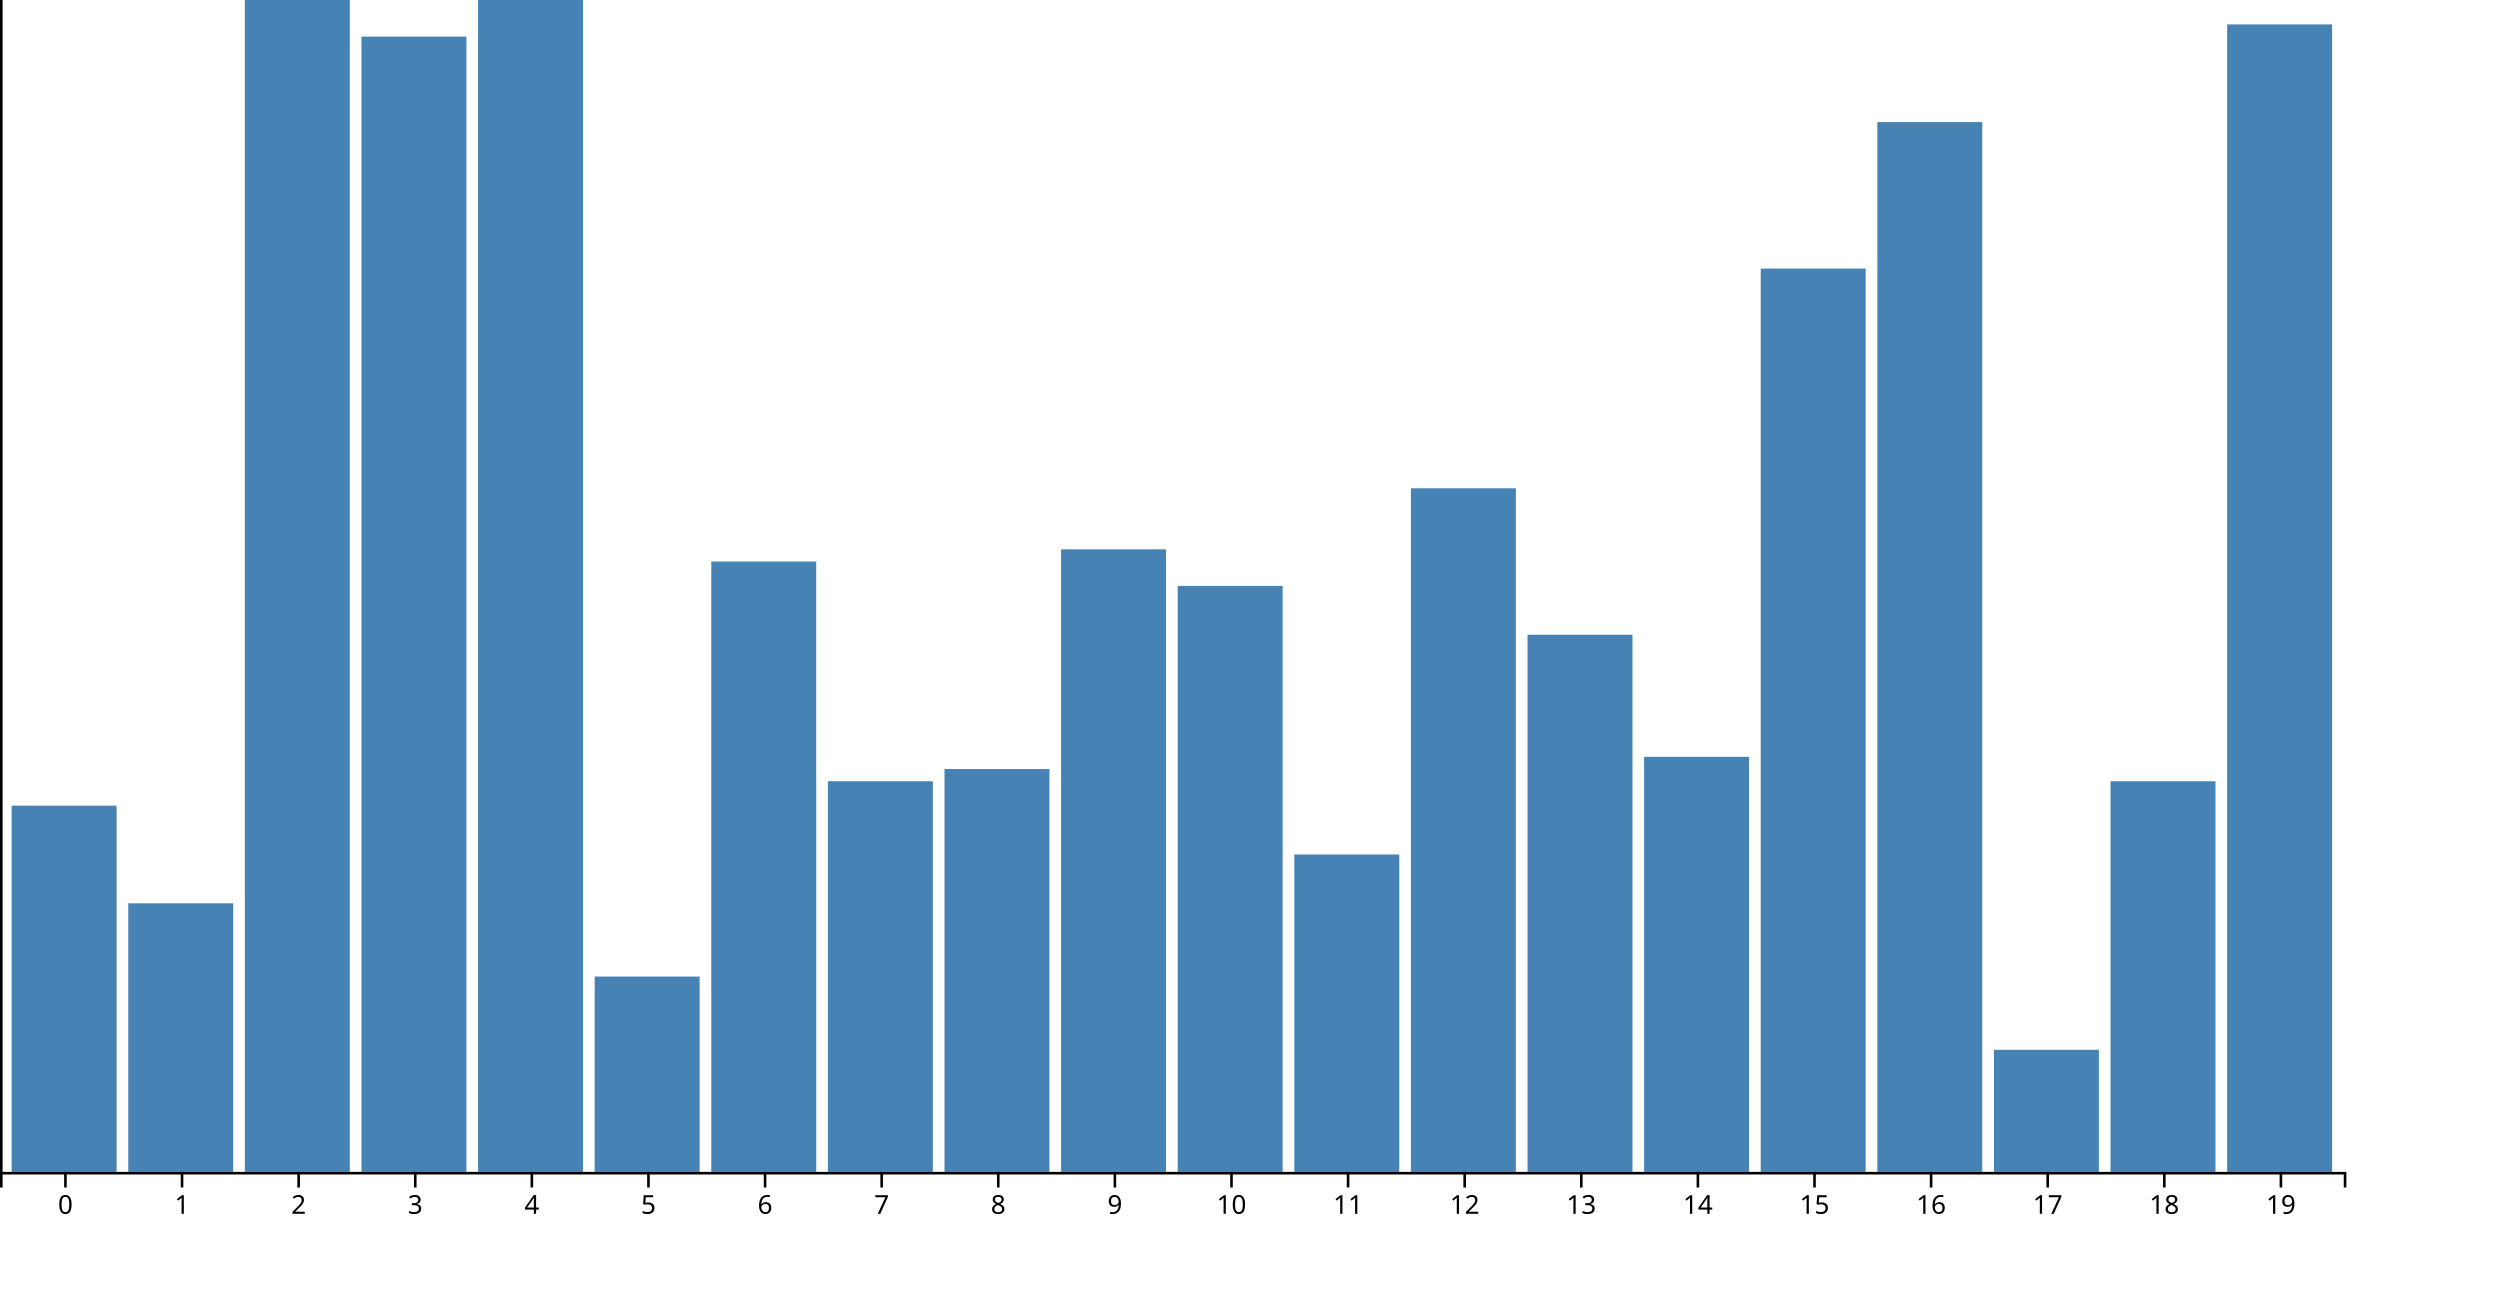
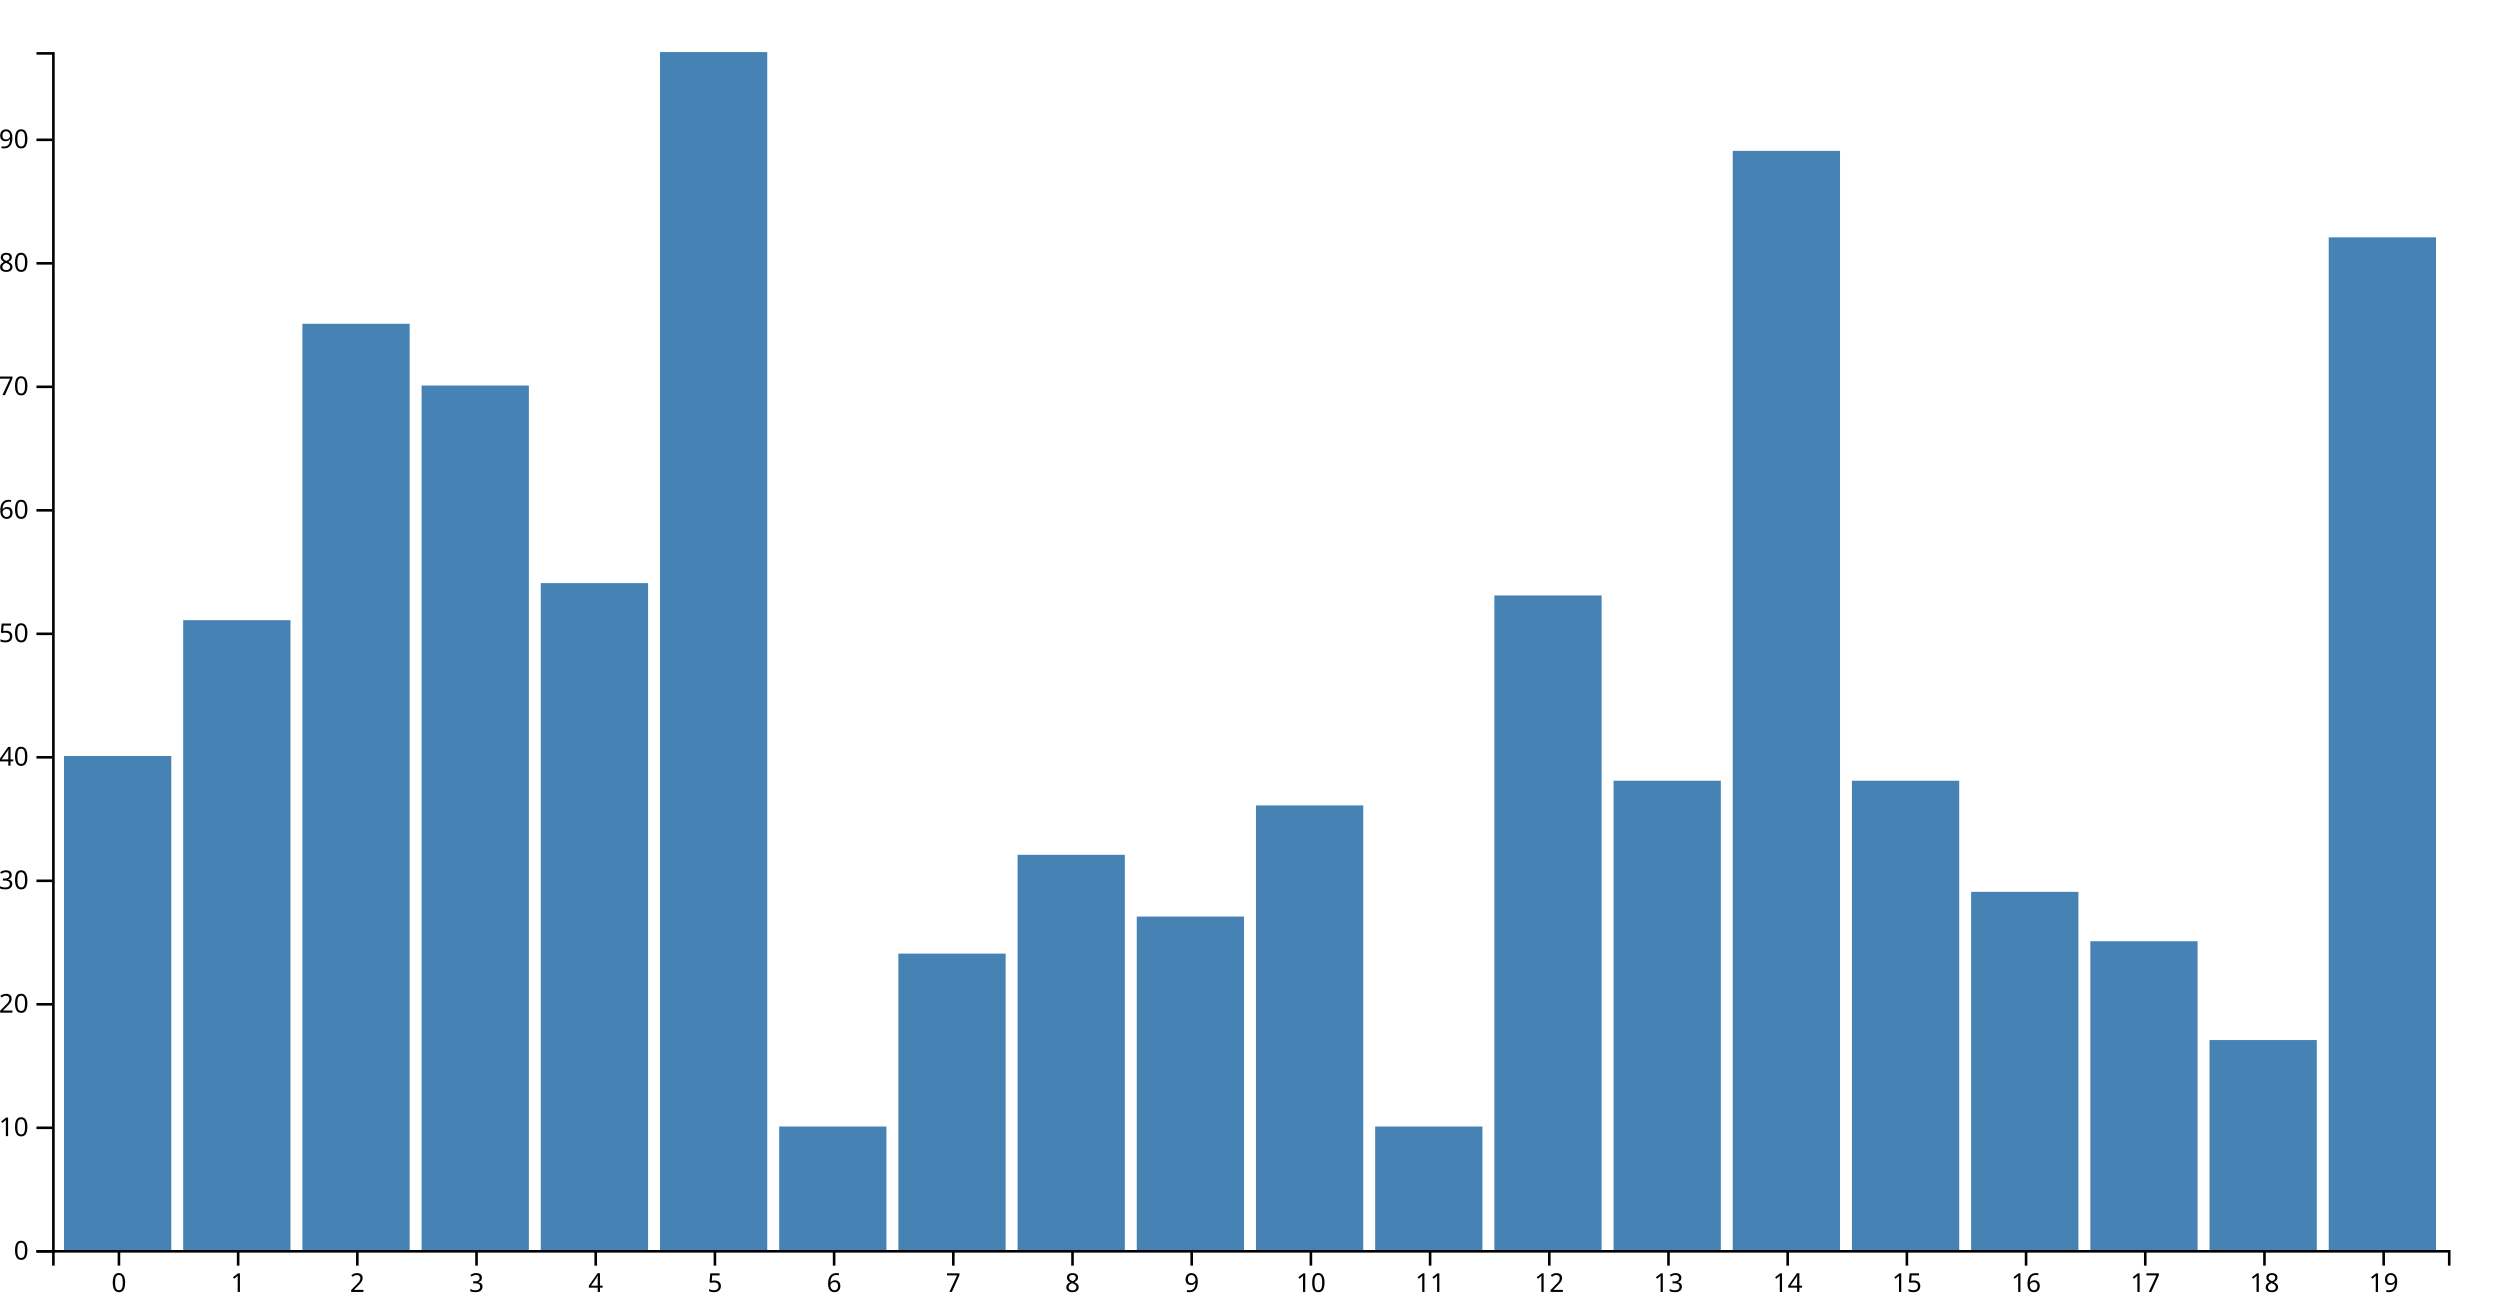
<svg xmlns="http://www.w3.org/2000/svg" width="960" height="500">
  <defs>
    <style type="text/css"> 
    .bar { fill: steelblue; }
    .bar:hover { fill: brown; }
   </style>
  </defs>
-   <g transform="translate(40, 20)" />
-   <rect class="bar" x="4.478" width="40.299" y="309.375" height="140.625" />
-   <rect class="bar" x="49.254" width="40.299" y="346.875" height="103.125" />
-   <rect class="bar" x="94.03" width="40.299" y="0" height="450" />
-   <rect class="bar" x="138.806" width="40.299" y="14.062" height="435.938" />
-   <rect class="bar" x="183.582" width="40.299" y="0" height="450" />
-   <rect class="bar" x="228.358" width="40.299" y="375" height="75" />
-   <rect class="bar" x="273.134" width="40.299" y="215.625" height="234.375" />
-   <rect class="bar" x="317.91" width="40.299" y="300" height="150" />
-   <rect class="bar" x="362.687" width="40.299" y="295.312" height="154.688" />
-   <rect class="bar" x="407.463" width="40.299" y="210.938" height="239.062" />
-   <rect class="bar" x="452.239" width="40.299" y="225" height="225" />
-   <rect class="bar" x="497.015" width="40.299" y="328.125" height="121.875" />
-   <rect class="bar" x="541.791" width="40.299" y="187.5" height="262.5" />
-   <rect class="bar" x="586.567" width="40.299" y="243.75" height="206.25" />
-   <rect class="bar" x="631.343" width="40.299" y="290.625" height="159.375" />
-   <rect class="bar" x="676.119" width="40.299" y="103.125" height="346.875" />
-   <rect class="bar" x="720.896" width="40.299" y="46.875" height="403.125" />
-   <rect class="bar" x="765.672" width="40.299" y="403.125" height="46.875" />
-   <rect class="bar" x="810.448" width="40.299" y="300" height="150" />
-   <rect class="bar" x="855.224" width="40.299" y="9.375" height="440.625" />
-   <g transform="translate(0,450)" fill="none" font-size="10" font-family="sans-serif" text-anchor="middle">
-     <path class="domain" stroke="#000" d="M0.5,6V0.5H900.5V6" />
-     <g class="tick" opacity="1" transform="translate(24.62687,0)">
-       <line stroke="#000" y2="6" x1="0.5" x2="0.5" />
-       <text fill="#000" y="9" x="0.5" dy="0.71em">0</text>
+   <g transform="translate(20, 20)">
+     <rect class="bar" x="4.577" width="41.194" y="270.309" height="189.691" />
+     <rect class="bar" x="50.348" width="41.194" y="218.144" height="241.856" />
+     <rect class="bar" x="96.119" width="41.194" y="104.33" height="355.67" />
+     <rect class="bar" x="141.891" width="41.194" y="128.041" height="331.959" />
+     <rect class="bar" x="187.662" width="41.194" y="203.918" height="256.082" />
+     <rect class="bar" x="233.433" width="41.194" y="0" height="460" />
+     <rect class="bar" x="279.204" width="41.194" y="412.577" height="47.423" />
+     <rect class="bar" x="324.975" width="41.194" y="346.186" height="113.814" />
+     <rect class="bar" x="370.746" width="41.194" y="308.247" height="151.753" />
+     <rect class="bar" x="416.517" width="41.194" y="331.959" height="128.041" />
+     <rect class="bar" x="462.289" width="41.194" y="289.278" height="170.722" />
+     <rect class="bar" x="508.06" width="41.194" y="412.577" height="47.423" />
+     <rect class="bar" x="553.831" width="41.194" y="208.66" height="251.34" />
+     <rect class="bar" x="599.602" width="41.194" y="279.794" height="180.206" />
+     <rect class="bar" x="645.373" width="41.194" y="37.938" height="422.062" />
+     <rect class="bar" x="691.144" width="41.194" y="279.794" height="180.206" />
+     <rect class="bar" x="736.915" width="41.194" y="322.474" height="137.526" />
+     <rect class="bar" x="782.687" width="41.194" y="341.443" height="118.557" />
+     <rect class="bar" x="828.458" width="41.194" y="379.381" height="80.619" />
+     <rect class="bar" x="874.229" width="41.194" y="71.134" height="388.866" />
+     <g transform="translate(0,460)" fill="none" font-size="10" font-family="sans-serif" text-anchor="middle">
+       <path class="domain" stroke="#000" d="M0.5,6V0.5H920.5V6" />
+       <g class="tick" opacity="1" transform="translate(25.17413,0)">
+         <line stroke="#000" y2="6" x1="0.5" x2="0.5" />
+         <text fill="#000" y="9" x="0.5" dy="0.71em">0</text>
+       </g>
+       <g class="tick" opacity="1" transform="translate(70.94527,0)">
+         <line stroke="#000" y2="6" x1="0.5" x2="0.5" />
+         <text fill="#000" y="9" x="0.5" dy="0.71em">1</text>
+       </g>
+       <g class="tick" opacity="1" transform="translate(116.7164,0)">
+         <line stroke="#000" y2="6" x1="0.5" x2="0.5" />
+         <text fill="#000" y="9" x="0.5" dy="0.71em">2</text>
+       </g>
+       <g class="tick" opacity="1" transform="translate(162.4876,0)">
+         <line stroke="#000" y2="6" x1="0.5" x2="0.5" />
+         <text fill="#000" y="9" x="0.5" dy="0.71em">3</text>
+       </g>
+       <g class="tick" opacity="1" transform="translate(208.2587,0)">
+         <line stroke="#000" y2="6" x1="0.5" x2="0.5" />
+         <text fill="#000" y="9" x="0.5" dy="0.71em">4</text>
+       </g>
+       <g class="tick" opacity="1" transform="translate(254.0299,0)">
+         <line stroke="#000" y2="6" x1="0.5" x2="0.5" />
+         <text fill="#000" y="9" x="0.5" dy="0.71em">5</text>
+       </g>
+       <g class="tick" opacity="1" transform="translate(299.801,0)">
+         <line stroke="#000" y2="6" x1="0.5" x2="0.5" />
+         <text fill="#000" y="9" x="0.5" dy="0.71em">6</text>
+       </g>
+       <g class="tick" opacity="1" transform="translate(345.5721,0)">
+         <line stroke="#000" y2="6" x1="0.5" x2="0.5" />
+         <text fill="#000" y="9" x="0.5" dy="0.71em">7</text>
+       </g>
+       <g class="tick" opacity="1" transform="translate(391.3433,0)">
+         <line stroke="#000" y2="6" x1="0.5" x2="0.5" />
+         <text fill="#000" y="9" x="0.5" dy="0.71em">8</text>
+       </g>
+       <g class="tick" opacity="1" transform="translate(437.1144,0)">
+         <line stroke="#000" y2="6" x1="0.5" x2="0.5" />
+         <text fill="#000" y="9" x="0.5" dy="0.71em">9</text>
+       </g>
+       <g class="tick" opacity="1" transform="translate(482.8856,0)">
+         <line stroke="#000" y2="6" x1="0.5" x2="0.5" />
+         <text fill="#000" y="9" x="0.5" dy="0.71em">10</text>
+       </g>
+       <g class="tick" opacity="1" transform="translate(528.6567,0)">
+         <line stroke="#000" y2="6" x1="0.5" x2="0.5" />
+         <text fill="#000" y="9" x="0.5" dy="0.71em">11</text>
+       </g>
+       <g class="tick" opacity="1" transform="translate(574.4279,0)">
+         <line stroke="#000" y2="6" x1="0.5" x2="0.5" />
+         <text fill="#000" y="9" x="0.5" dy="0.71em">12</text>
+       </g>
+       <g class="tick" opacity="1" transform="translate(620.199,0)">
+         <line stroke="#000" y2="6" x1="0.5" x2="0.5" />
+         <text fill="#000" y="9" x="0.5" dy="0.71em">13</text>
+       </g>
+       <g class="tick" opacity="1" transform="translate(665.9701,0)">
+         <line stroke="#000" y2="6" x1="0.5" x2="0.5" />
+         <text fill="#000" y="9" x="0.5" dy="0.71em">14</text>
+       </g>
+       <g class="tick" opacity="1" transform="translate(711.7413,0)">
+         <line stroke="#000" y2="6" x1="0.5" x2="0.5" />
+         <text fill="#000" y="9" x="0.5" dy="0.71em">15</text>
+       </g>
+       <g class="tick" opacity="1" transform="translate(757.5124,0)">
+         <line stroke="#000" y2="6" x1="0.5" x2="0.5" />
+         <text fill="#000" y="9" x="0.5" dy="0.71em">16</text>
+       </g>
+       <g class="tick" opacity="1" transform="translate(803.2836,0)">
+         <line stroke="#000" y2="6" x1="0.5" x2="0.5" />
+         <text fill="#000" y="9" x="0.5" dy="0.71em">17</text>
+       </g>
+       <g class="tick" opacity="1" transform="translate(849.0547,0)">
+         <line stroke="#000" y2="6" x1="0.5" x2="0.5" />
+         <text fill="#000" y="9" x="0.5" dy="0.71em">18</text>
+       </g>
+       <g class="tick" opacity="1" transform="translate(894.8259,0)">
+         <line stroke="#000" y2="6" x1="0.5" x2="0.5" />
+         <text fill="#000" y="9" x="0.5" dy="0.71em">19</text>
+       </g>
    </g>
-     <g class="tick" opacity="1" transform="translate(69.40299,0)">
-       <line stroke="#000" y2="6" x1="0.5" x2="0.5" />
-       <text fill="#000" y="9" x="0.5" dy="0.71em">1</text>
-     </g>
-     <g class="tick" opacity="1" transform="translate(114.1791,0)">
-       <line stroke="#000" y2="6" x1="0.5" x2="0.5" />
-       <text fill="#000" y="9" x="0.5" dy="0.71em">2</text>
-     </g>
-     <g class="tick" opacity="1" transform="translate(158.9552,0)">
-       <line stroke="#000" y2="6" x1="0.5" x2="0.5" />
-       <text fill="#000" y="9" x="0.5" dy="0.71em">3</text>
-     </g>
-     <g class="tick" opacity="1" transform="translate(203.7313,0)">
-       <line stroke="#000" y2="6" x1="0.5" x2="0.5" />
-       <text fill="#000" y="9" x="0.5" dy="0.71em">4</text>
-     </g>
-     <g class="tick" opacity="1" transform="translate(248.5075,0)">
-       <line stroke="#000" y2="6" x1="0.5" x2="0.5" />
-       <text fill="#000" y="9" x="0.5" dy="0.71em">5</text>
-     </g>
-     <g class="tick" opacity="1" transform="translate(293.2836,0)">
-       <line stroke="#000" y2="6" x1="0.5" x2="0.5" />
-       <text fill="#000" y="9" x="0.5" dy="0.71em">6</text>
-     </g>
-     <g class="tick" opacity="1" transform="translate(338.0597,0)">
-       <line stroke="#000" y2="6" x1="0.5" x2="0.5" />
-       <text fill="#000" y="9" x="0.5" dy="0.71em">7</text>
-     </g>
-     <g class="tick" opacity="1" transform="translate(382.8358,0)">
-       <line stroke="#000" y2="6" x1="0.5" x2="0.5" />
-       <text fill="#000" y="9" x="0.5" dy="0.71em">8</text>
-     </g>
-     <g class="tick" opacity="1" transform="translate(427.6119,0)">
-       <line stroke="#000" y2="6" x1="0.5" x2="0.5" />
-       <text fill="#000" y="9" x="0.5" dy="0.71em">9</text>
-     </g>
-     <g class="tick" opacity="1" transform="translate(472.3881,0)">
-       <line stroke="#000" y2="6" x1="0.5" x2="0.5" />
-       <text fill="#000" y="9" x="0.5" dy="0.71em">10</text>
-     </g>
-     <g class="tick" opacity="1" transform="translate(517.1642,0)">
-       <line stroke="#000" y2="6" x1="0.5" x2="0.5" />
-       <text fill="#000" y="9" x="0.5" dy="0.71em">11</text>
-     </g>
-     <g class="tick" opacity="1" transform="translate(561.9403,0)">
-       <line stroke="#000" y2="6" x1="0.5" x2="0.5" />
-       <text fill="#000" y="9" x="0.5" dy="0.71em">12</text>
-     </g>
-     <g class="tick" opacity="1" transform="translate(606.7164,0)">
-       <line stroke="#000" y2="6" x1="0.5" x2="0.5" />
-       <text fill="#000" y="9" x="0.5" dy="0.71em">13</text>
-     </g>
-     <g class="tick" opacity="1" transform="translate(651.4925,0)">
-       <line stroke="#000" y2="6" x1="0.5" x2="0.5" />
-       <text fill="#000" y="9" x="0.5" dy="0.71em">14</text>
-     </g>
-     <g class="tick" opacity="1" transform="translate(696.2687,0)">
-       <line stroke="#000" y2="6" x1="0.5" x2="0.5" />
-       <text fill="#000" y="9" x="0.5" dy="0.71em">15</text>
-     </g>
-     <g class="tick" opacity="1" transform="translate(741.0448,0)">
-       <line stroke="#000" y2="6" x1="0.5" x2="0.5" />
-       <text fill="#000" y="9" x="0.5" dy="0.71em">16</text>
-     </g>
-     <g class="tick" opacity="1" transform="translate(785.8209,0)">
-       <line stroke="#000" y2="6" x1="0.5" x2="0.5" />
-       <text fill="#000" y="9" x="0.5" dy="0.71em">17</text>
-     </g>
-     <g class="tick" opacity="1" transform="translate(830.597,0)">
-       <line stroke="#000" y2="6" x1="0.5" x2="0.5" />
-       <text fill="#000" y="9" x="0.5" dy="0.71em">18</text>
-     </g>
-     <g class="tick" opacity="1" transform="translate(875.3731,0)">
-       <line stroke="#000" y2="6" x1="0.5" x2="0.5" />
-       <text fill="#000" y="9" x="0.5" dy="0.71em">19</text>
-     </g>
-   </g>
-   <g fill="none" font-size="10" font-family="sans-serif" text-anchor="end">
-     <path class="domain" stroke="#000" d="M-6,450.5H0.5V0.5H-6" />
-     <g class="tick" opacity="1" transform="translate(0,450)">
-       <line stroke="#000" x2="-6" y1="0.5" y2="0.5" />
-       <text fill="#000" x="-9" y="0.5" dy="0.32em">0</text>
-     </g>
-     <g class="tick" opacity="1" transform="translate(0,403.125)">
-       <line stroke="#000" x2="-6" y1="0.5" y2="0.5" />
-       <text fill="#000" x="-9" y="0.5" dy="0.32em">10</text>
-     </g>
-     <g class="tick" opacity="1" transform="translate(0,356.25)">
-       <line stroke="#000" x2="-6" y1="0.5" y2="0.5" />
-       <text fill="#000" x="-9" y="0.5" dy="0.32em">20</text>
-     </g>
-     <g class="tick" opacity="1" transform="translate(0,309.375)">
-       <line stroke="#000" x2="-6" y1="0.5" y2="0.5" />
-       <text fill="#000" x="-9" y="0.5" dy="0.32em">30</text>
-     </g>
-     <g class="tick" opacity="1" transform="translate(0,262.5)">
-       <line stroke="#000" x2="-6" y1="0.5" y2="0.5" />
-       <text fill="#000" x="-9" y="0.5" dy="0.32em">40</text>
-     </g>
-     <g class="tick" opacity="1" transform="translate(0,215.625)">
-       <line stroke="#000" x2="-6" y1="0.5" y2="0.5" />
-       <text fill="#000" x="-9" y="0.5" dy="0.32em">50</text>
-     </g>
-     <g class="tick" opacity="1" transform="translate(0,168.75)">
-       <line stroke="#000" x2="-6" y1="0.5" y2="0.5" />
-       <text fill="#000" x="-9" y="0.5" dy="0.32em">60</text>
-     </g>
-     <g class="tick" opacity="1" transform="translate(0,121.875)">
-       <line stroke="#000" x2="-6" y1="0.5" y2="0.5" />
-       <text fill="#000" x="-9" y="0.5" dy="0.32em">70</text>
-     </g>
-     <g class="tick" opacity="1" transform="translate(0,75)">
-       <line stroke="#000" x2="-6" y1="0.5" y2="0.5" />
-       <text fill="#000" x="-9" y="0.5" dy="0.32em">80</text>
-     </g>
-     <g class="tick" opacity="1" transform="translate(0,28.125)">
-       <line stroke="#000" x2="-6" y1="0.5" y2="0.5" />
-       <text fill="#000" x="-9" y="0.5" dy="0.32em">90</text>
+     <g fill="none" font-size="10" font-family="sans-serif" text-anchor="end">
+       <path class="domain" stroke="#000" d="M-6,460.5H0.5V0.5H-6" />
+       <g class="tick" opacity="1" transform="translate(0,460)">
+         <line stroke="#000" x2="-6" y1="0.5" y2="0.5" />
+         <text fill="#000" x="-9" y="0.5" dy="0.32em">0</text>
+       </g>
+       <g class="tick" opacity="1" transform="translate(0,412.5773)">
+         <line stroke="#000" x2="-6" y1="0.5" y2="0.5" />
+         <text fill="#000" x="-9" y="0.5" dy="0.32em">10</text>
+       </g>
+       <g class="tick" opacity="1" transform="translate(0,365.1546)">
+         <line stroke="#000" x2="-6" y1="0.5" y2="0.5" />
+         <text fill="#000" x="-9" y="0.5" dy="0.32em">20</text>
+       </g>
+       <g class="tick" opacity="1" transform="translate(0,317.732)">
+         <line stroke="#000" x2="-6" y1="0.5" y2="0.5" />
+         <text fill="#000" x="-9" y="0.5" dy="0.32em">30</text>
+       </g>
+       <g class="tick" opacity="1" transform="translate(0,270.3093)">
+         <line stroke="#000" x2="-6" y1="0.5" y2="0.5" />
+         <text fill="#000" x="-9" y="0.5" dy="0.32em">40</text>
+       </g>
+       <g class="tick" opacity="1" transform="translate(0,222.8866)">
+         <line stroke="#000" x2="-6" y1="0.5" y2="0.5" />
+         <text fill="#000" x="-9" y="0.5" dy="0.32em">50</text>
+       </g>
+       <g class="tick" opacity="1" transform="translate(0,175.4639)">
+         <line stroke="#000" x2="-6" y1="0.5" y2="0.5" />
+         <text fill="#000" x="-9" y="0.5" dy="0.32em">60</text>
+       </g>
+       <g class="tick" opacity="1" transform="translate(0,128.0412)">
+         <line stroke="#000" x2="-6" y1="0.5" y2="0.5" />
+         <text fill="#000" x="-9" y="0.5" dy="0.32em">70</text>
+       </g>
+       <g class="tick" opacity="1" transform="translate(0,80.61856)">
+         <line stroke="#000" x2="-6" y1="0.5" y2="0.5" />
+         <text fill="#000" x="-9" y="0.5" dy="0.32em">80</text>
+       </g>
+       <g class="tick" opacity="1" transform="translate(0,33.19588)">
+         <line stroke="#000" x2="-6" y1="0.5" y2="0.5" />
+         <text fill="#000" x="-9" y="0.5" dy="0.32em">90</text>
+       </g>
    </g>
  </g>
</svg>
